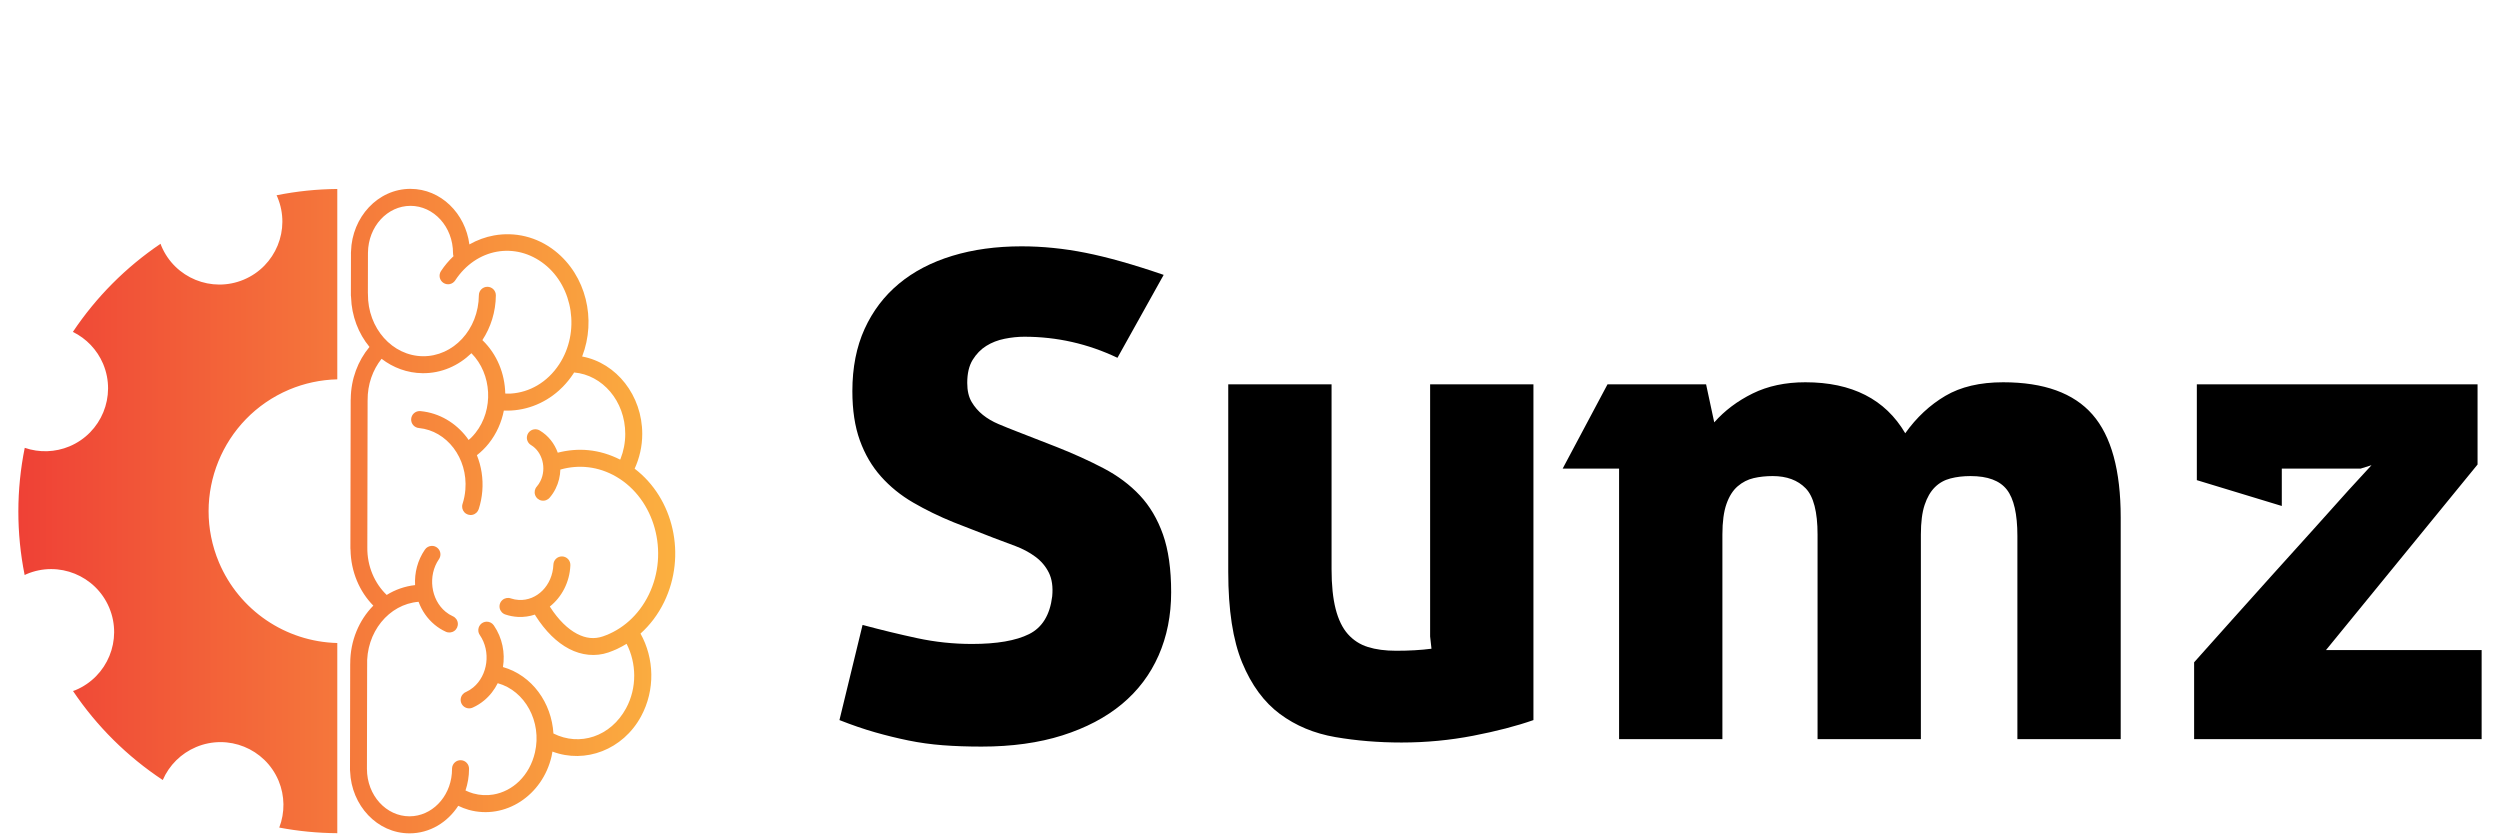
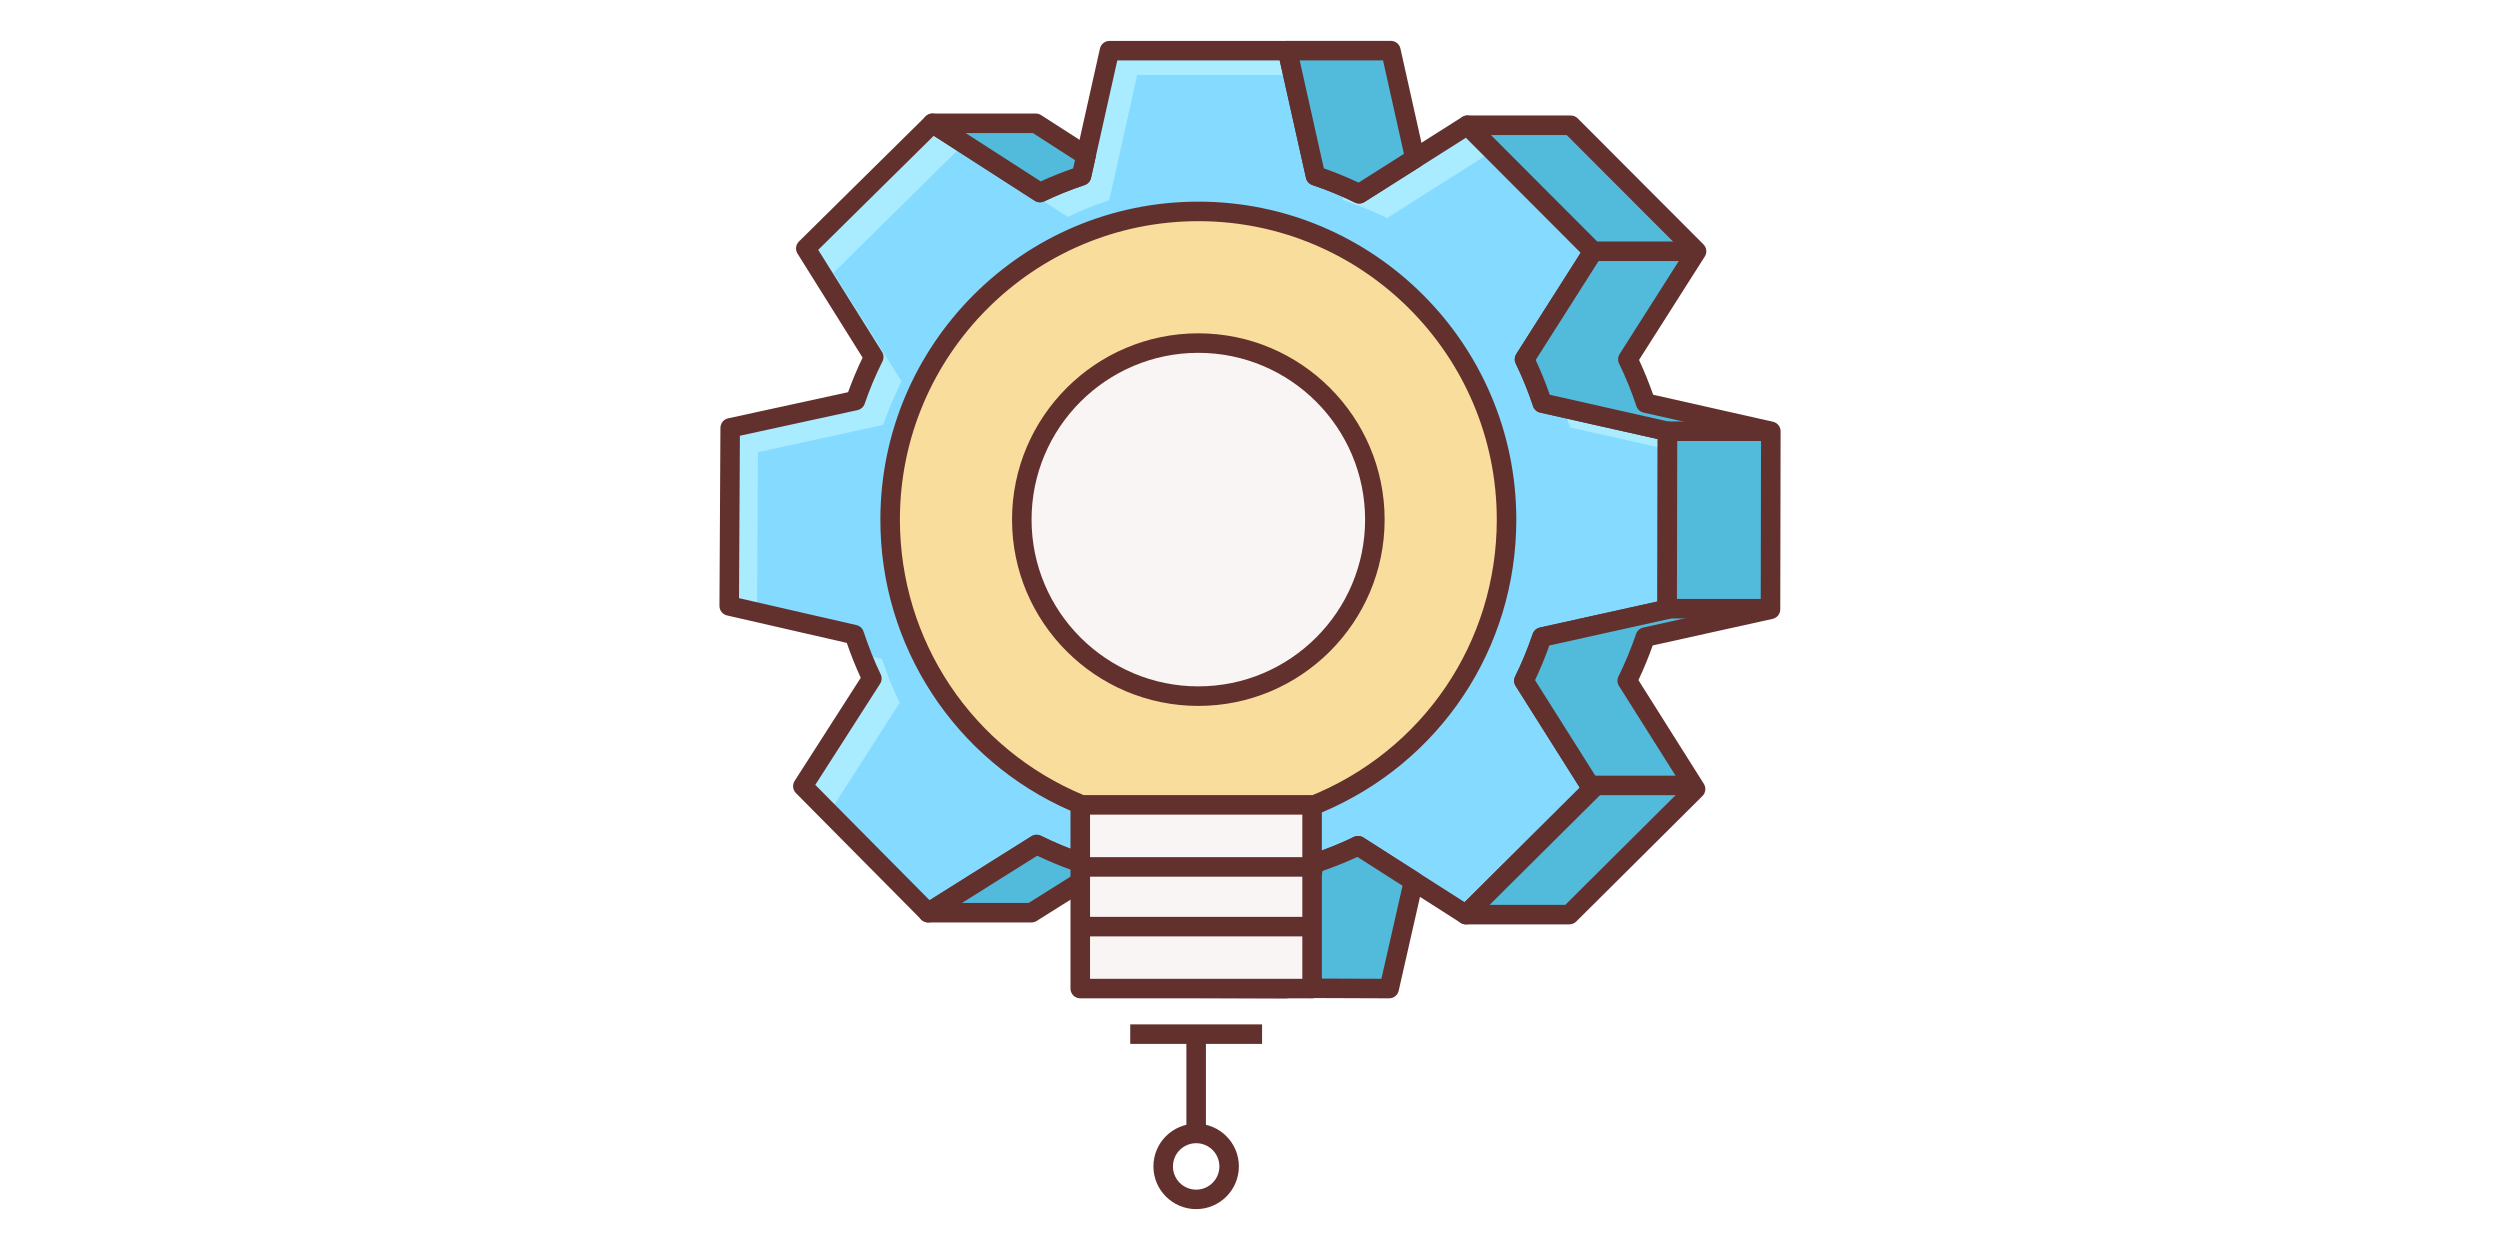
- <svg xmlns="http://www.w3.org/2000/svg" width="90" height="30" viewBox="0 0 300 101.491" class="css-1j8o68f" version="1.1" id="svg12">
-   <defs id="SvgjsDefs10989">
-     <linearGradient id="SvgjsLinearGradient10994">
-       <stop id="SvgjsStop10995" stop-color="#ef4136" offset="0" />
-       <stop id="SvgjsStop10996" stop-color="#fbb040" offset="1" />
-     </linearGradient>
-   </defs>
-   <g id="SvgjsG10990" featurekey="hmhgWD-0" transform="matrix(0.827779,0,0,0.827779,-1.498085,20.44879)" fill="url(#SvgjsLinearGradient10994)">
-     <path d="m59.5 3.082c-4.795 0-8.602 4.16-8.746 9.193a1.25 1.25 0 0 0-0.01 0.16v0.051 0.002c-2.12e-4 0.027-0.004 0.053-0.004 0.08a1.25 1.25 0 0 0 0.004 0.125l-0.012 6.062a1.25 1.25 0 0 0 0.027 0.27 1.25 1.25 0 0 0 0 0.006c0.088 2.786 1.089 5.342 2.709 7.309-1.697 2.033-2.723 4.707-2.754 7.625a1.25 1.25 0 0 0-0.012 0.18l-0.041 21.643a1.25 1.25 0 0 0 0 0.008c-3.4e-5 0.003 3.3e-5 0.005 0 0.008v0.164a1.25 1.25 0 0 0 0.018 0.215 1.25 1.25 0 0 0 0 0.008c0.058 3.216 1.313 6.136 3.356 8.213-2.113 2.135-3.4 5.177-3.398 8.484v0.002a1.25 1.25 0 0 0-0.006 0.121l-0.029 15.393a1.25 1.25 0 0 0 0 0.014c0 0.002-1e-6 0.004 0 0.006v0.156a1.25 1.25 0 0 0 0.018 0.225c0.189 4.991 3.977 9.1 8.742 9.1 2.987 0 5.589-1.618 7.166-4.051 0.492 0.234 1 0.442 1.537 0.592 5.393 1.499 10.865-2.125 12.193-7.873 0.054-0.233 0.09-0.466 0.129-0.699 4.827 1.821 10.372-0.265 13.033-5.17 2.117-3.903 1.951-8.559-0.076-12.191 1.391-1.247 2.581-2.804 3.471-4.631 3.343-6.865 1.417-15.253-4.334-19.629 0.706-1.55 1.119-3.279 1.119-5.115 0-5.654-3.788-10.445-8.842-11.391 2.112-5.442 0.607-11.91-4.006-15.543-2.675-2.106-5.914-2.814-8.961-2.268-1.26 0.226-2.482 0.678-3.623 1.322-0.591-4.563-4.201-8.174-8.668-8.174zm-10.766 0.018a47.453 47.453 0 0 0-8.94 0.928l0.006 0.004 0.002 0.002a9.264 9.264 0 0 1 0.111 0.238l0.025 0.062a9.264 9.264 0 0 1-4.973 12.109 9.264 9.264 0 0 1-12.115-4.951 9.264 9.264 0 0 1-0.121-0.328 47.453 47.453 0 0 0-12.898 12.963 9.264 9.264 0 0 1 4.436 4.674l0.027 0.064a9.264 9.264 0 0 1-4.973 12.107 9.264 9.264 0 0 1-6.574 0.213 47.453 47.453 0 0 0-0.014 18.713 9.264 9.264 0 0 1 0.295-0.139 9.264 9.264 0 0 1 12.133 4.906l0.027 0.064a9.264 9.264 0 0 1-4.973 12.105 9.264 9.264 0 0 1-0.363 0.131 47.453 47.453 0 0 0 13.203 13.094 9.264 9.264 0 0 1 4.887-4.842 9.264 9.264 0 0 1 12.135 4.906l0.027 0.064a9.264 9.264 0 0 1 0.09 6.869 47.453 47.453 0 0 0 8.539 0.826v-27.98a19.424 19.424 0 0 1-17.408-11.857 19.424 19.424 0 0 1 10.332-25.426 19.424 19.424 0 0 1 7.076-1.51v-28.012zm10.766 2.482c3.407 0 6.262 3.053 6.262 6.986a1.25 1.25 0 0 0 0.068 0.422c-0.678 0.644-1.302 1.37-1.844 2.197a1.25 1.25 0 1 0 2.092 1.369c3.092-4.723 8.867-5.748 13.127-2.393 4.26 3.355 5.272 10.002 2.18 14.725-1.758 2.685-4.399 4.144-7.119 4.314-0.273 0.017-0.547 0.005-0.82-0.004-0.062-2.905-1.192-5.772-3.367-7.863 1.227-1.869 1.961-4.138 1.984-6.58a1.25 1.25 0 1 0-2.5-0.025c-0.048 5.084-3.788 9.027-8.244 8.977-4.457-0.051-8.126-4.082-8.078-9.166a1.25 1.25 0 0 0-0.004-0.125 1.25 1.25 0 0 0-0.004-0.025l0.01-5.293 0.002-0.613c0.041-3.892 2.873-6.902 6.256-6.902zm8.973 21.689c3.012 3.038 3.31 8.29 0.594 11.713-0.216 0.272-0.442 0.524-0.68 0.756-0.108 0.105-0.224 0.192-0.336 0.289-0.087-0.124-0.166-0.253-0.258-0.373-1.634-2.135-4.022-3.601-6.799-3.871a1.25 1.25 0 0 0-0.123-0.008 1.25 1.25 0 0 0-0.119 2.496c4.081 0.397 7.202 4.402 6.824 9.07-0.059 0.73-0.2 1.427-0.412 2.082a1.25 1.25 0 1 0 2.379 0.768c0.271-0.839 0.451-1.726 0.525-2.648 0.151-1.861-0.146-3.663-0.795-5.277 0.633-0.494 1.224-1.067 1.75-1.73 1.142-1.439 1.876-3.106 2.215-4.836 2.914 0.127 5.822-0.905 8.111-2.957 0.198-0.177 0.39-0.362 0.578-0.555 0.565-0.577 1.085-1.221 1.549-1.93 0.035-0.053 0.062-0.109 0.096-0.162 4.168 0.358 7.527 4.197 7.527 9.037 0 1.307-0.248 2.544-0.691 3.66-0.017 0.043-0.041 0.082-0.059 0.125-1.5-0.762-3.071-1.23-4.65-1.387-1.53-0.151-3.059-0.014-4.529 0.367-0.476-1.33-1.372-2.499-2.639-3.26a1.25 1.25 0 0 0-0.715-0.186 1.25 1.25 0 0 0-0.572 2.328c1.649 0.99 2.32 3.403 1.371 5.303-0.148 0.297-0.324 0.56-0.52 0.789a1.25 1.25 0 1 0 1.9 1.623c0.33-0.386 0.618-0.819 0.855-1.295 0.449-0.898 0.674-1.862 0.703-2.818 2.682-0.766 5.597-0.49 8.254 1.066 5.612 3.287 7.801 11.083 4.758 17.334-1.509 3.098-3.98 5.197-6.754 6.143-1.248 0.426-2.485 0.312-3.814-0.383s-2.721-2.014-3.977-3.977a1.25 1.25 0 0 0-0.02-0.029c1.752-1.386 2.922-3.583 3.025-6.059a1.25 1.25 0 0 0-1.215-1.318 1.25 1.25 0 0 0-1.283 1.215c-0.128 3.081-2.439 5.323-5.07 5.191-0.411-0.021-0.805-0.098-1.182-0.225a1.251 1.251 0 1 0-0.797 2.371c0.588 0.198 1.211 0.317 1.853 0.35 0.866 0.043 1.697-0.085 2.477-0.342a1.25 1.25 0 0 0 0.105 0.193c1.43 2.235 3.089 3.887 4.924 4.846 1.835 0.959 3.878 1.182 5.779 0.533 0.932-0.318 1.828-0.751 2.682-1.273 1.459 2.842 1.556 6.473-0.078 9.486-2.268 4.181-6.834 5.646-10.688 3.707-0.271-4.508-3.128-8.544-7.426-9.775 0.339-2.074-0.082-4.286-1.336-6.117a1.25 1.25 0 0 0-1.062-0.559 1.25 1.25 0 0 0-1.217 1.43 1.25 1.25 0 0 0 0.023 0.123 1.25 1.25 0 0 0 0.191 0.418c1.656 2.418 1.187 5.928-0.979 7.711-0.339 0.279-0.694 0.499-1.059 0.664a1.25 1.25 0 1 0 1.031 2.275c0.567-0.257 1.112-0.594 1.617-1.01 0.868-0.715 1.54-1.593 2.023-2.559a1.25 1.25 0 0 0 0.023 0.008c3.983 1.107 6.501 5.648 5.453 10.184-0.786 3.401-3.263 5.713-6.133 6.189-0.239 0.04-0.481 0.068-0.725 0.082-0.488 0.028-0.985 0.001-1.482-0.08-0.249-0.041-0.497-0.095-0.746-0.164-0.395-0.11-0.768-0.263-1.131-0.436 0.331-1 0.52-2.07 0.52-3.184a1.25 1.25 0 0 0-2.498-0.088 1.25 1.25 0 0 0-0.002 0.088c0 3.688-2.51 6.601-5.631 6.951-0.208 0.023-0.418 0.035-0.631 0.035-3.405 0-6.257-3.05-6.26-6.981-1e-6 -0.002 0-0.004 0-0.006l0.029-14.947a1.25 1.25 0 0 0 0.002-0.154c-0.216-5 3.212-9.125 7.566-9.473 0.477 1.292 1.27 2.471 2.379 3.385 0.505 0.416 1.048 0.755 1.615 1.012a1.25 1.25 0 1 0 1.031-2.277c-0.365-0.165-0.72-0.385-1.059-0.664-2.165-1.783-2.634-5.293-0.979-7.711a1.25 1.25 0 0 0-1.041-1.971 1.25 1.25 0 0 0-1.022 0.559c-1.073 1.567-1.537 3.412-1.438 5.211-1.517 0.169-2.928 0.674-4.176 1.447-1.756-1.68-2.887-4.186-2.85-7.004l0.02-10.695 0.021-10.838a1.25 1.25 0 0 0 0.002-0.1c-0.022-2.354 0.765-4.493 2.053-6.107 1.701 1.308 3.773 2.093 6.031 2.119 2.771 0.032 5.28-1.095 7.184-2.936z" id="path6" />
-   </g>
-   <g id="SvgjsG10991" featurekey="1RRcwp-0" transform="matrix(4.139081,0,0,4.139081,97.59891,7.235049)" fill="#000000">
-     <path d="M3.94 13.62 c-0.427 -0.173 -0.823 -0.367 -1.19 -0.58 s-0.683 -0.47 -0.95 -0.77 s-0.473 -0.653 -0.62 -1.06 s-0.22 -0.89 -0.22 -1.45 c0 -0.693 0.12 -1.303 0.36 -1.83 s0.577 -0.97 1.01 -1.33 s0.957 -0.633 1.57 -0.82 s1.293 -0.28 2.04 -0.28 c0.613 0 1.24 0.063 1.88 0.19 s1.407 0.343 2.3 0.65 l-1.36 2.44 c-0.867 -0.413 -1.78 -0.62 -2.74 -0.62 c-0.187 0 -0.38 0.02 -0.58 0.06 s-0.38 0.11 -0.54 0.21 s-0.293 0.237 -0.4 0.41 s-0.16 0.4 -0.16 0.68 c0 0.227 0.043 0.413 0.13 0.56 s0.197 0.273 0.33 0.38 s0.287 0.197 0.46 0.27 s0.347 0.143 0.52 0.21 l1.18 0.46 c0.507 0.2 0.97 0.41 1.39 0.63 s0.777 0.487 1.07 0.8 s0.52 0.697 0.68 1.15 s0.24 1.02 0.24 1.7 s-0.123 1.3 -0.37 1.86 s-0.607 1.037 -1.08 1.43 s-1.057 0.7 -1.75 0.92 s-1.487 0.33 -2.38 0.33 c-0.413 0 -0.793 -0.013 -1.14 -0.04 s-0.683 -0.073 -1.01 -0.14 s-0.653 -0.147 -0.98 -0.24 s-0.677 -0.213 -1.05 -0.36 l0.68 -2.8 c0.547 0.147 1.083 0.277 1.61 0.39 s1.063 0.17 1.61 0.17 c0.733 0 1.293 -0.097 1.68 -0.29 s0.613 -0.563 0.68 -1.11 c0.027 -0.28 -0.007 -0.513 -0.1 -0.7 s-0.227 -0.343 -0.4 -0.47 s-0.367 -0.23 -0.58 -0.31 l-0.64 -0.24 z M12.02 9.56 l3.04 -0 l0 5.44 c0 0.467 0.04 0.857 0.12 1.17 s0.2 0.56 0.36 0.74 s0.357 0.307 0.59 0.38 s0.51 0.11 0.83 0.11 c0.387 0 0.733 -0.02 1.04 -0.06 l-0.04 -0.36 l0 -7.42 l3.04 0 l0 9.88 c-0.493 0.173 -1.083 0.327 -1.77 0.46 s-1.39 0.2 -2.11 0.2 c-0.68 0 -1.33 -0.053 -1.95 -0.16 s-1.163 -0.333 -1.63 -0.68 s-0.837 -0.85 -1.11 -1.51 s-0.41 -1.55 -0.41 -2.67 l0 -5.52 z M23.52 12.04 l-1.66 0 l1.32 -2.48 l2.9 0 l0.24 1.12 c0.307 -0.347 0.683 -0.63 1.13 -0.85 s0.963 -0.33 1.55 -0.33 c1.373 0 2.353 0.5 2.94 1.5 c0.333 -0.467 0.727 -0.833 1.18 -1.1 s1.02 -0.4 1.7 -0.4 c1.2 0 2.077 0.317 2.63 0.95 s0.83 1.643 0.83 3.03 l0 6.52 l-3.04 0 l0 -5.98 c0 -0.64 -0.103 -1.093 -0.31 -1.36 s-0.563 -0.4 -1.07 -0.4 c-0.213 0 -0.41 0.023 -0.59 0.07 s-0.333 0.133 -0.46 0.26 s-0.227 0.3 -0.3 0.52 s-0.11 0.51 -0.11 0.87 l0 6.02 l-3.04 0 l0 -6.02 c0 -0.667 -0.117 -1.12 -0.35 -1.36 s-0.557 -0.36 -0.97 -0.36 c-0.2 0 -0.387 0.02 -0.56 0.06 s-0.33 0.12 -0.47 0.24 s-0.25 0.293 -0.33 0.52 s-0.12 0.527 -0.12 0.9 l0 6.02 l-3.04 0 l0 -7.96 z M44.32 17.38 l4.58 0 l0 2.62 l-8.46 0 l0 -2.26 l0.33 -0.37 l0.84 -0.94 l1.13 -1.26 l1.2 -1.33 l1.04 -1.16 l0.68 -0.74 l-0.32 0.1 l-2.32 0 l0 1.1 l-2.5 -0.76 l0 -2.82 l8.26 0 l0 2.36 z" id="path9" />
-   </g>
+ <svg xmlns="http://www.w3.org/2000/svg" width="90" height="45" version="1.1" id="Layer_3" x="0" y="0" viewBox="0 0 64 64" style="enable-background:new 0 0 64 64" xml:space="preserve">
+   <style>.st0{fill:#faf5f5}.st1{fill:#63312d}.st10{fill:#a9ebff}.st11{fill:#52badb}</style>
+   <path d="m53.357 31.198.017-9.117-6.407-1.444a18.514 18.514 0 0 0-.913-2.241l3.517-5.531-6.441-6.453-5.538 3.508a18.501 18.501 0 0 0-2.238-.919l-1.432-6.408h-9.117l-1.432 6.408c-.729.249-1.437.523-2.122.856l-5.508-3.545-6.488 6.406 3.48 5.561c-.361.72-.669 1.46-.937 2.23l-6.413 1.397-.05 9.117 6.403 1.468c.259.773.548 1.522.901 2.246l-3.535 5.515 6.417 6.476 5.554-3.489c.721.36 1.462.665 2.233.93l1.409 6.412 9.117.033 1.456-6.405a18.43 18.43 0 0 0 2.244-.907l5.523 3.526 6.464-6.429-3.499-5.546c.359-.722.66-1.465.925-2.235l6.41-1.42z" style="fill:#84dbff" />
+   <path class="st10" d="m48.388 21.883 4.984 1.124.002-.926-5.359-1.208c.132.332.257.668.373 1.01zM36.775 10.248c.771.263 1.516.562 2.238.919l5.43-3.439-1.313-1.316-5.538 3.508a16.255 16.255 0 0 0-.99-.445l.173.773zM6.806 23.153l6.413-1.397c.267-.77.575-1.51.937-2.23l-3.48-5.561 6.488-6.406 5.508 3.545a18.586 18.586 0 0 1 2.122-.856l1.432-6.408H34.2l-.279-1.247h-9.117l-1.432 6.408c-.729.249-1.437.523-2.122.856l-5.508-3.545-6.488 6.406 3.48 5.561c-.361.72-.669 1.46-.937 2.23l-6.413 1.397-.05 9.117 1.426.327.046-8.197zM10.526 41.5l3.535-5.515a18.364 18.364 0 0 1-.901-2.246l-1.056-.242c.164.421.338.836.536 1.242l-3.535 5.515 6.417 6.476.115-.072-5.111-5.158z" />
+   <path class="st1" d="M33.834 51.115h-.002l-9.117-.033a.499.499 0 0 1-.486-.393l-1.349-6.14a18.725 18.725 0 0 1-1.774-.738l-5.318 3.342a.504.504 0 0 1-.621-.072L8.75 40.604a.5.5 0 0 1-.065-.621l3.385-5.281a19.125 19.125 0 0 1-.714-1.786l-6.131-1.405a.5.5 0 0 1-.389-.49l.05-9.117a.498.498 0 0 1 .394-.485l6.141-1.338c.224-.616.468-1.2.744-1.771l-3.332-5.324a.5.5 0 0 1 .072-.621l6.487-6.406a.5.5 0 0 1 .622-.065l5.274 3.395a19.15 19.15 0 0 1 1.658-.666l1.371-6.137a.5.5 0 0 1 .488-.391h9.116a.5.5 0 0 1 .488.391L35.78 8.62c.64.227 1.227.467 1.779.729l5.304-3.359a.5.5 0 0 1 .621.069l6.44 6.453a.5.5 0 0 1 .068.622l-3.367 5.296c.257.547.495 1.134.723 1.78l6.136 1.384a.5.5 0 0 1 .39.488l-.017 9.117a.499.499 0 0 1-.392.487l-6.139 1.36a18.837 18.837 0 0 1-.733 1.776l3.351 5.311a.5.5 0 0 1-.07.621l-6.465 6.429a.5.5 0 0 1-.622.067L37.5 43.874c-.542.254-1.131.49-1.784.719l-1.395 6.133a.499.499 0 0 1-.487.389zm-8.715-1.032 8.316.031 1.367-6.015a.496.496 0 0 1 .328-.363c.826-.278 1.54-.566 2.183-.883a.506.506 0 0 1 .49.027l5.185 3.312 5.896-5.864-3.284-5.207a.496.496 0 0 1-.024-.489c.33-.664.625-1.376.899-2.175a.5.5 0 0 1 .364-.326l6.02-1.334.015-8.316-6.017-1.356a.497.497 0 0 1-.363-.327 17.911 17.911 0 0 0-.887-2.181.501.501 0 0 1 .026-.489l3.302-5.192-5.875-5.887-5.2 3.294a.507.507 0 0 1-.489.025 17.784 17.784 0 0 0-2.178-.894.501.501 0 0 1-.327-.364l-1.345-6.018h-8.315L23.86 9.11a.5.5 0 0 1-.327.364c-.804.274-1.46.539-2.064.833a.501.501 0 0 1-.489-.029L15.809 6.95l-5.917 5.843 3.267 5.221a.496.496 0 0 1 .023.489 17.548 17.548 0 0 0-.911 2.17.501.501 0 0 1-.366.325L5.883 22.31l-.046 8.316 6.013 1.378a.5.5 0 0 1 .363.329c.279.834.565 1.55.876 2.187a.5.5 0 0 1-.028.488l-3.319 5.178 5.854 5.907 5.215-3.276a.499.499 0 0 1 .489-.023c.68.34 1.391.636 2.173.905a.498.498 0 0 1 .325.365l1.321 6.019z" />
+   <path class="st11" d="M21.25 9.857a18.586 18.586 0 0 1 2.122-.856l.231-1.035-2.57-1.654h-5.291l5.508 3.545zM37.592 9.92l2.854-1.808-1.234-5.519h-5.291l1.432 6.408a18.45 18.45 0 0 1 2.239.919zM58.649 31.198l.017-9.117-6.407-1.444a18.514 18.514 0 0 0-.913-2.241l3.517-5.531-6.441-6.453h-5.291l6.441 6.453-3.517 5.531c.356.723.651 1.469.913 2.241l6.407 1.444-.017 9.117-6.41 1.421a18.423 18.423 0 0 1-.925 2.235l3.499 5.546-6.464 6.429h5.291l6.464-6.429-3.499-5.546c.359-.722.66-1.465.925-2.235l6.41-1.421zM23.308 44.171c-.77-.266-1.512-.57-2.233-.93l-5.554 3.489h5.291l2.686-1.688-.19-.871zM37.534 43.303c-.723.355-1.471.647-2.244.907l-1.452 6.386 5.287.019 1.25-5.498-2.841-1.814z" />
+   <path class="st1" d="M21.249 10.357a.5.5 0 0 1-.271-.079l-5.507-3.545a.501.501 0 0 1 .27-.921h5.291c.096 0 .189.027.271.079l2.57 1.654a.5.5 0 0 1 .218.53L23.86 9.11a.5.5 0 0 1-.327.364 17.54 17.54 0 0 0-2.066.833.493.493 0 0 1-.218.05zm-3.807-3.544 3.844 2.475c.502-.232 1.04-.449 1.659-.667l.094-.422-2.153-1.386h-3.444zM37.592 10.42a.512.512 0 0 1-.222-.052 17.784 17.784 0 0 0-2.178-.894.501.501 0 0 1-.327-.364l-1.433-6.408a.5.5 0 0 1 .489-.61h5.292a.5.5 0 0 1 .488.391l1.233 5.52a.502.502 0 0 1-.221.532l-2.854 1.808a.502.502 0 0 1-.267.077zm-1.812-1.8c.64.227 1.227.467 1.779.729l2.322-1.471-1.069-4.785h-4.268L35.78 8.62zM48.349 47.329h-5.292a.5.5 0 0 1-.353-.855l6.181-6.146-3.285-5.207a.496.496 0 0 1-.024-.489c.33-.664.625-1.376.899-2.175a.5.5 0 0 1 .364-.326l6.02-1.334.015-8.316-6.017-1.356a.497.497 0 0 1-.363-.327 17.911 17.911 0 0 0-.887-2.181.501.501 0 0 1 .026-.489l3.302-5.192-6.157-6.169a.501.501 0 0 1 .354-.854h5.291c.133 0 .26.053.354.146l6.44 6.453a.5.5 0 0 1 .068.622l-3.367 5.295c.257.547.495 1.134.724 1.781l6.135 1.384a.5.5 0 0 1 .39.488l-.017 9.117a.499.499 0 0 1-.392.487l-6.138 1.36a19.193 19.193 0 0 1-.733 1.776l3.35 5.311a.5.5 0 0 1-.07.621l-6.464 6.429a.51.51 0 0 1-.354.146zm-4.08-1h3.874l6.033-6.001-3.284-5.207a.499.499 0 0 1-.025-.489c.333-.67.628-1.382.9-2.175a.5.5 0 0 1 .364-.326l6.019-1.334.015-8.316-6.016-1.356a.497.497 0 0 1-.363-.327 17.712 17.712 0 0 0-.888-2.181.501.501 0 0 1 .026-.489l3.302-5.192-6.011-6.022h-3.879l5.589 5.6a.5.5 0 0 1 .068.622l-3.367 5.296c.257.547.495 1.134.723 1.78l6.136 1.384a.5.5 0 0 1 .39.488l-.017 9.117a.499.499 0 0 1-.392.487l-6.139 1.36a18.837 18.837 0 0 1-.733 1.776l3.351 5.311a.5.5 0 0 1-.07.621l-5.606 5.573zM20.813 47.229h-5.292a.5.5 0 0 1-.265-.924l5.554-3.489a.499.499 0 0 1 .489-.023c.68.34 1.391.636 2.173.905a.498.498 0 0 1 .325.365l.191.871a.5.5 0 0 1-.223.531l-2.687 1.688a.493.493 0 0 1-.265.076zm-3.556-1h3.413l2.267-1.424-.057-.255a18.725 18.725 0 0 1-1.774-.738l-3.849 2.417zM39.126 51.115h-.002l-5.287-.02a.5.5 0 0 1-.486-.61l1.451-6.386a.496.496 0 0 1 .328-.363c.826-.278 1.54-.566 2.183-.883a.5.5 0 0 1 .49.028l2.841 1.814a.497.497 0 0 1 .218.531l-1.249 5.498a.498.498 0 0 1-.487.391zm-4.661-1.017 4.263.016 1.082-4.764-2.311-1.476c-.541.254-1.13.49-1.783.719l-1.251 5.505z" />
+   <path class="st1" d="M49.571 12.365h5.224v1h-5.224z" />
+   <path d="M45.135 26.604c0-8.715-7.065-15.781-15.781-15.781s-15.78 7.065-15.78 15.781c0 6.573 4.02 12.202 9.734 14.576v9.436h11.87v-9.354c5.83-2.32 9.957-8.002 9.957-14.658z" style="fill:#f9dd9d" />
+   <path class="st0" d="M23.308 41.303h11.87v9.312h-11.87z" />
+   <circle class="st0" cx="29.355" cy="26.604" r="9.039" />
+   <path class="st1" d="M29.354 36.143c-5.26 0-9.538-4.278-9.538-9.538s4.278-9.539 9.538-9.539 9.539 4.279 9.539 9.539-4.279 9.538-9.539 9.538zm0-18.078c-4.708 0-8.538 3.831-8.538 8.539s3.83 8.538 8.538 8.538 8.539-3.83 8.539-8.538-3.83-8.539-8.539-8.539z" />
+   <path class="st1" d="M35.179 51.115h-11.87a.5.5 0 0 1-.5-.5V41.51a16.237 16.237 0 0 1-9.734-14.905c0-8.978 7.304-16.281 16.28-16.281s16.28 7.304 16.28 16.281c0 6.59-3.896 12.438-9.956 14.992v9.019a.5.5 0 0 1-.5.499zm-11.37-1h10.87v-8.854a.5.5 0 0 1 .315-.465c5.856-2.329 9.641-7.899 9.641-14.191 0-8.426-6.854-15.281-15.28-15.281s-15.28 6.855-15.28 15.281c0 6.195 3.7 11.735 9.426 14.113.187.078.309.26.309.462v8.935zM49.571 39.715h5.224v1h-5.224zM53.187 30.665h5.462v1h-5.462zM53.374 21.578h5.274v1h-5.274z" />
+   <path class="st1" d="M23.5 46.943h11.679v1H23.5zM23.5 43.886h11.679v1H23.5zM23.5 40.709h11.679v1H23.5zM25.868 52.448h6.75v1h-6.75z" />
+   <path class="st1" d="M28.743 53.115h1v4.542h-1z" />
+   <path class="st1" d="M29.243 61.907c-1.206 0-2.188-.981-2.188-2.188s.981-2.188 2.188-2.188 2.188.981 2.188 2.188-.982 2.188-2.188 2.188zm0-3.375a1.189 1.189 0 1 0 .002 2.378 1.189 1.189 0 0 0-.002-2.378z" />
</svg>
